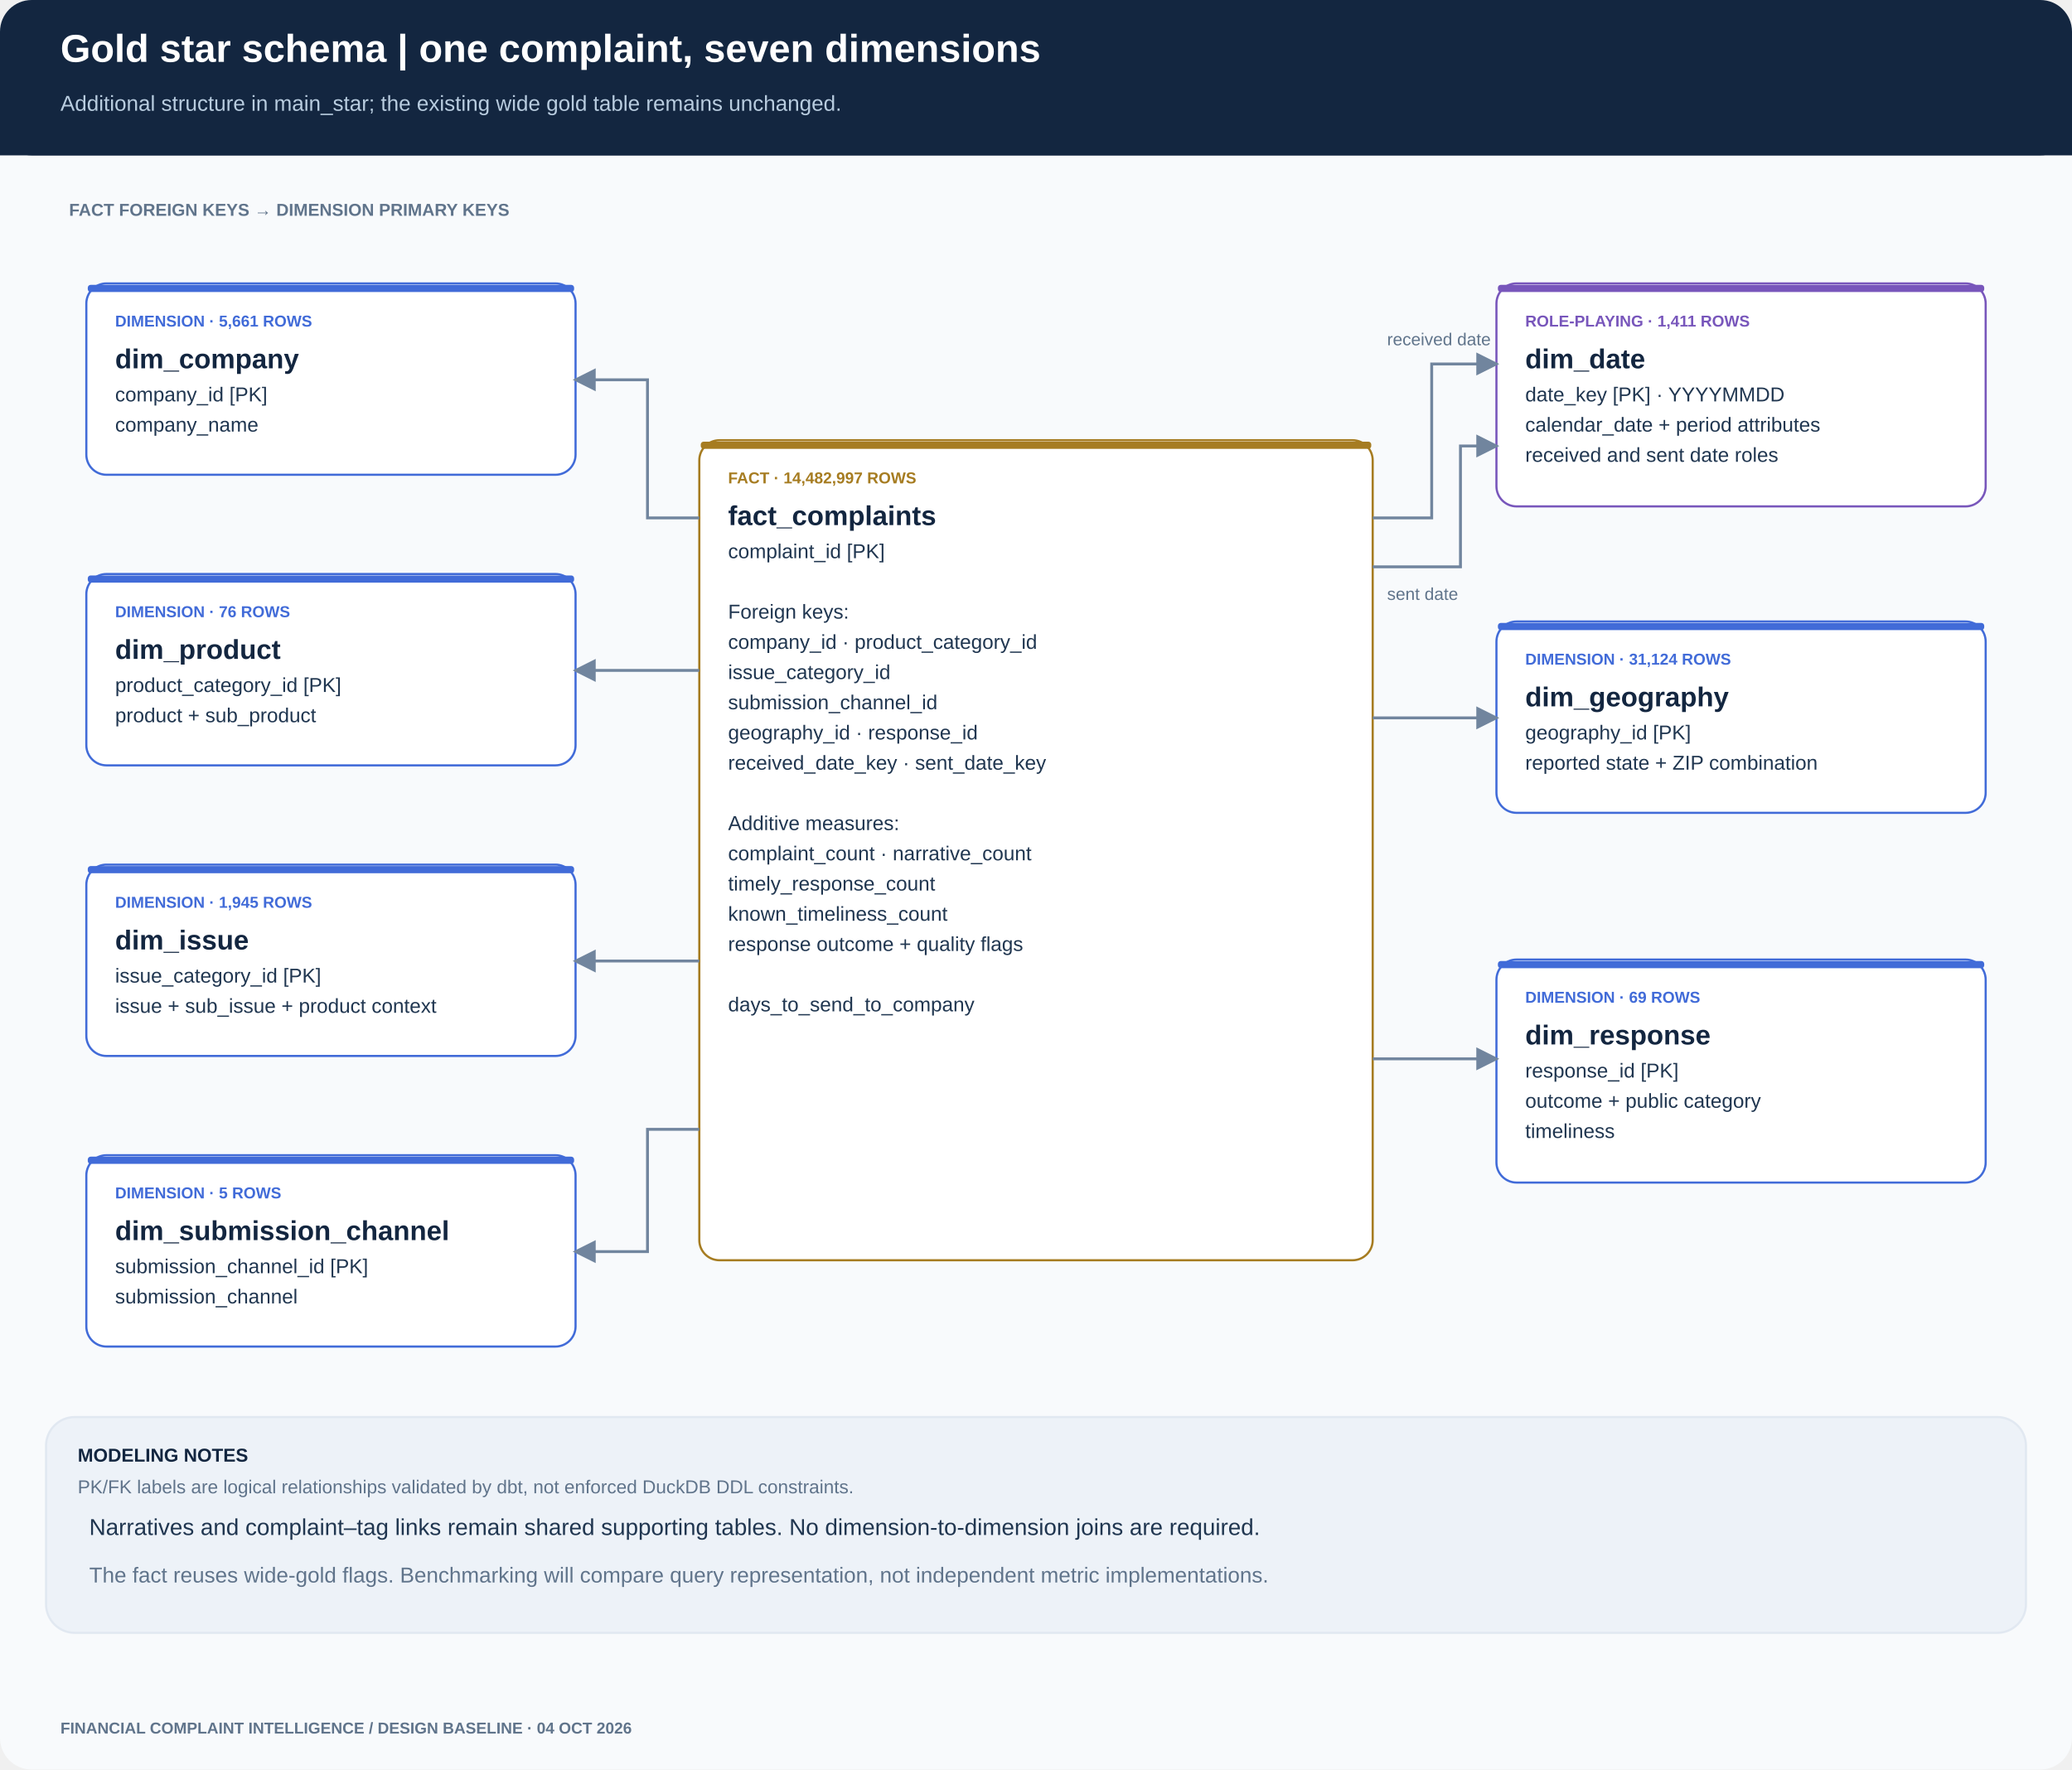
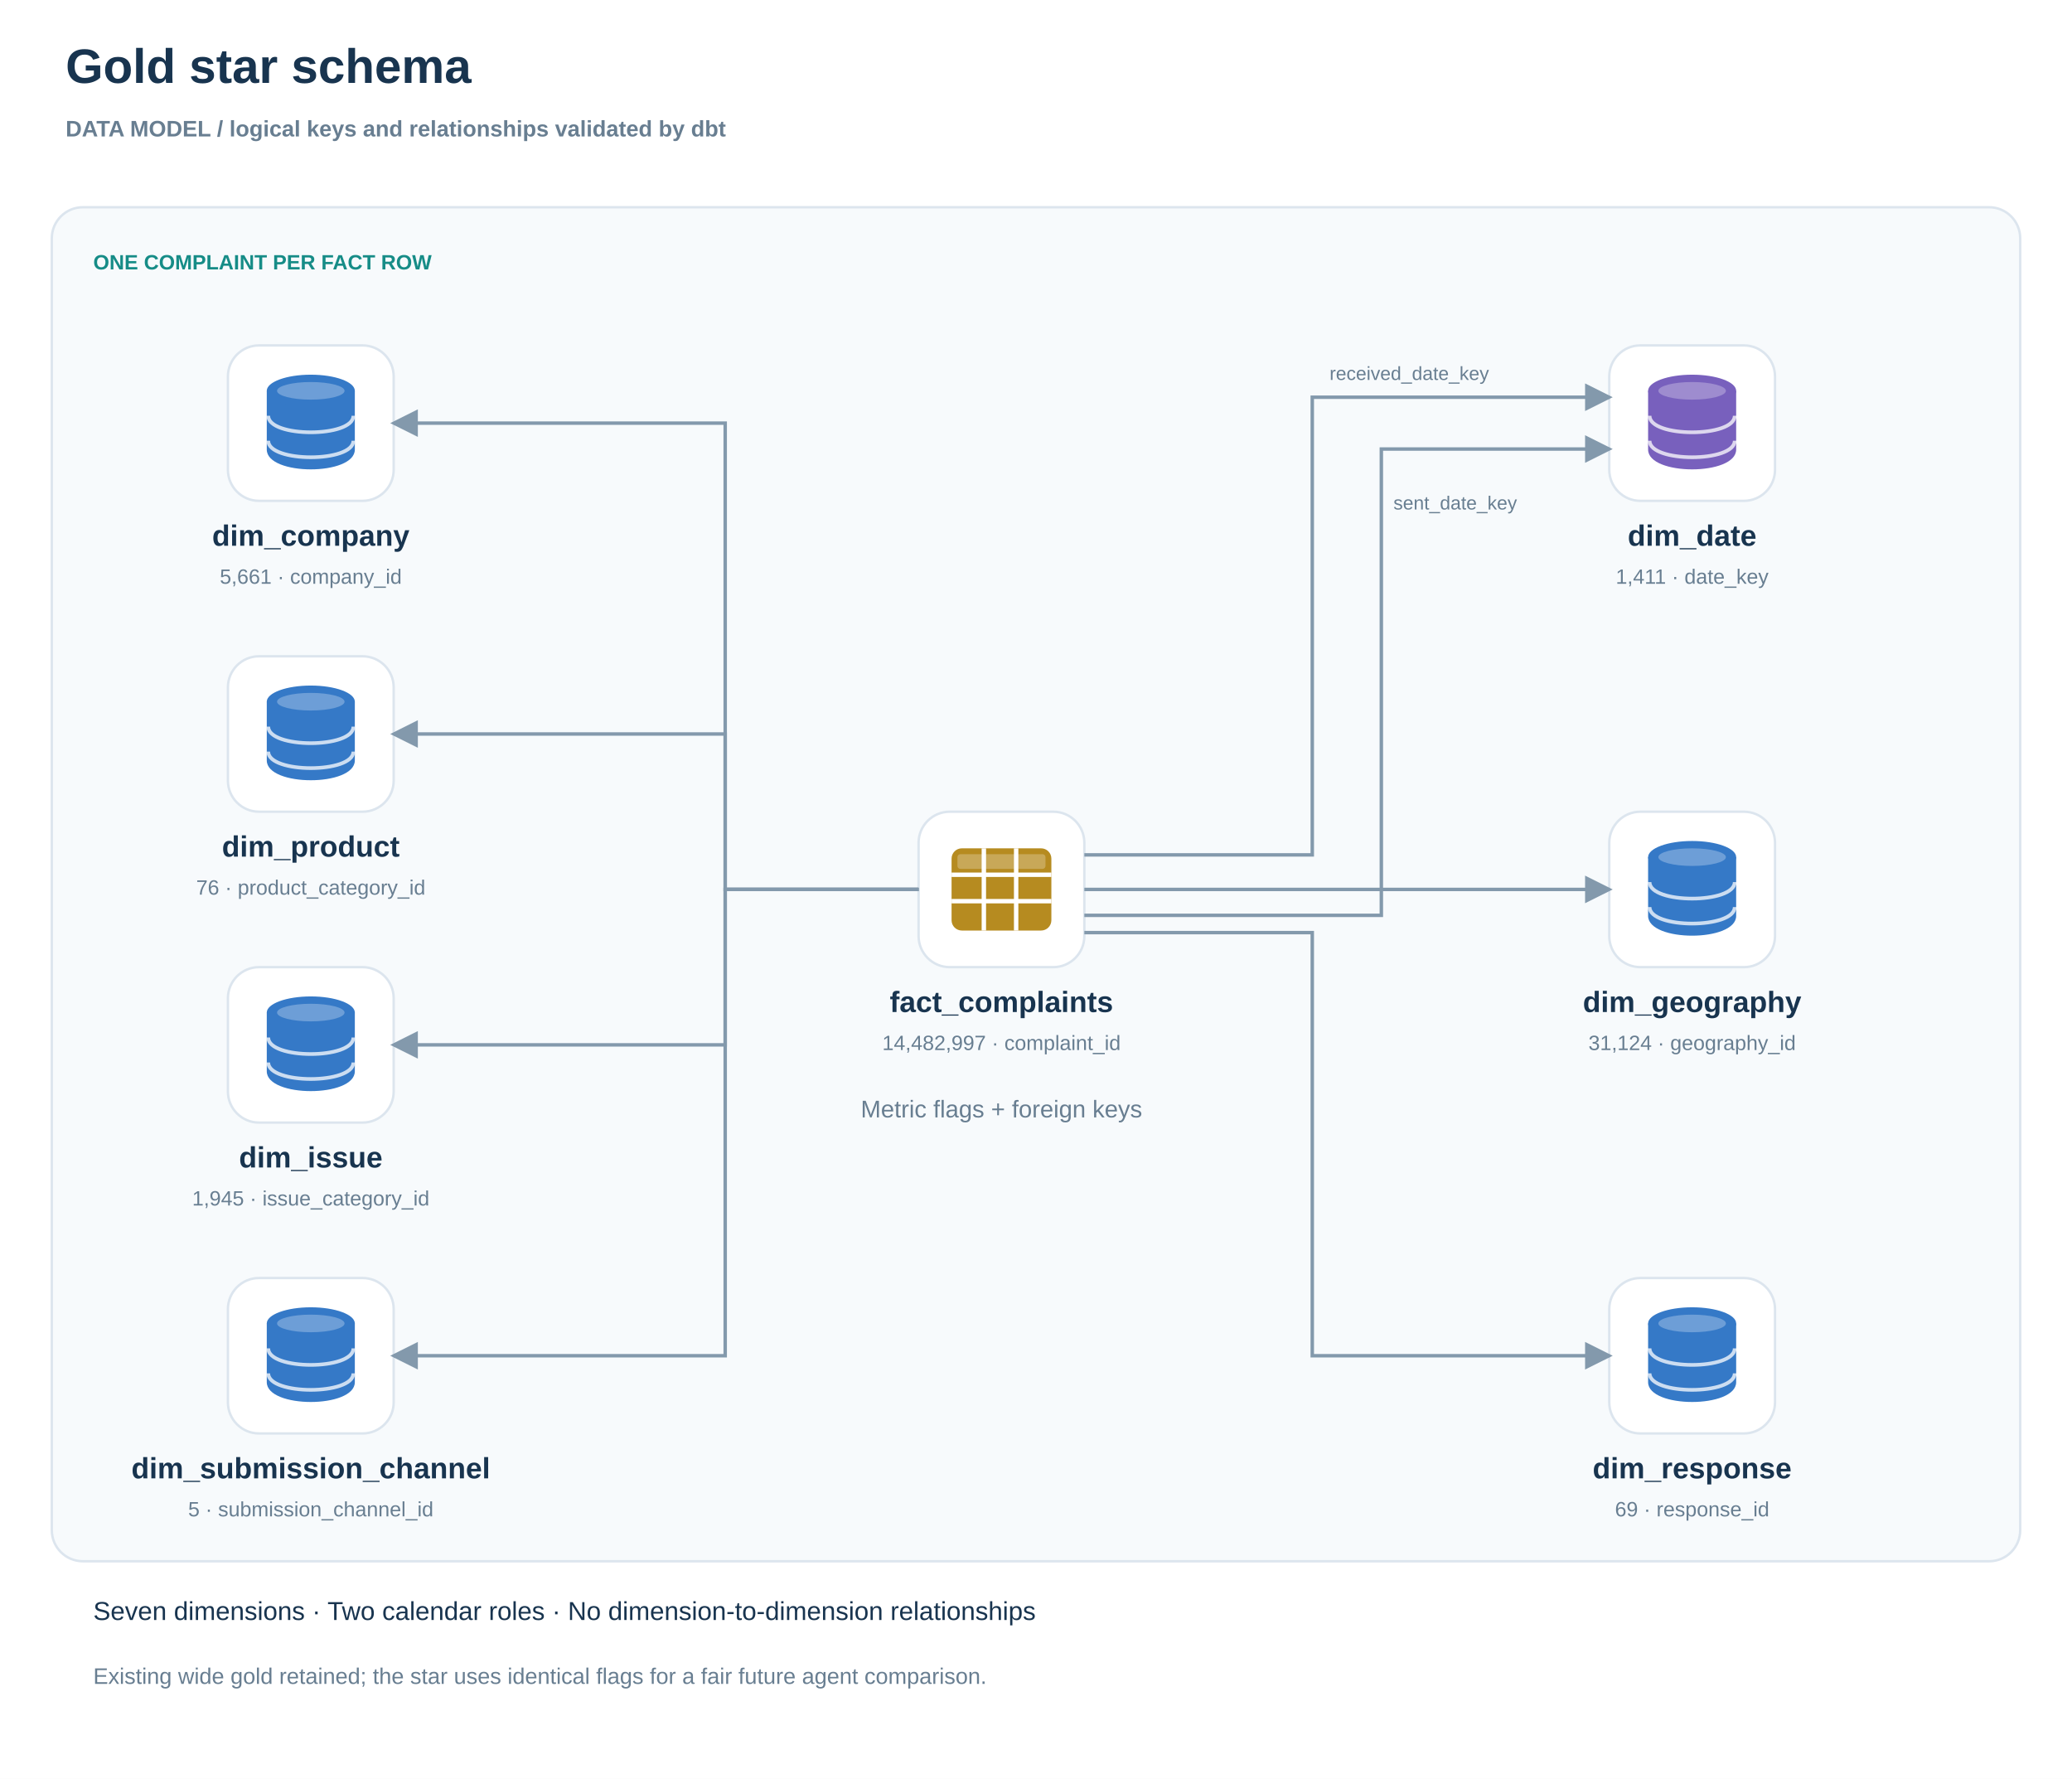
- <svg xmlns="http://www.w3.org/2000/svg" width="1440" height="1230" viewBox="0 0 1440 1230" role="img" aria-labelledby="title desc">
+ <svg xmlns="http://www.w3.org/2000/svg" width="1200" height="1030" viewBox="0 0 1200 1030" role="img">
  <defs>
-     <marker id="arrow" markerWidth="8" markerHeight="8" refX="7" refY="4" orient="auto">
-       <path d="M0 0L8 4L0 8Z" fill="#71859e" />
+     <marker id="a" markerWidth="8" markerHeight="8" refX="7" refY="4" orient="auto">
+       <path d="M0 0L8 4L0 8Z" fill="#8399ac" />
    </marker>
  </defs>
-   <rect width="1440" height="1230" rx="22" fill="#f8fafc" />
-   <rect width="1440" height="108" rx="22" fill="#132640" />
-   <rect y="85" width="1440" height="23" fill="#132640" />
-   <text x="42" y="43" font-family="Arial,Helvetica,sans-serif" font-size="27" fill="#ffffff" font-weight="700">Gold star schema | one complaint, seven dimensions</text>
-   <text x="42" y="77" font-family="Arial,Helvetica,sans-serif" font-size="15" fill="#b8ccdf" font-weight="400">Additional structure in main_star; the existing wide gold table remains unchanged.</text>
-   <text x="48" y="150" font-family="Arial,Helvetica,sans-serif" font-size="12" fill="#60748b" font-weight="700">FACT FOREIGN KEYS → DIMENSION PRIMARY KEYS</text>
-   <rect x="60" y="197" width="340" height="133" rx="14" fill="#ffffff" stroke="#416bd8" stroke-width="1.5" />
-   <rect x="61" y="198" width="338" height="5" rx="2" fill="#416bd8" />
-   <text x="80" y="227" font-family="Arial,Helvetica,sans-serif" font-size="11" fill="#416bd8" font-weight="700">DIMENSION · 5,661 ROWS</text>
-   <text x="80" y="256" font-family="Arial,Helvetica,sans-serif" font-size="19" fill="#132640" font-weight="700">dim_company</text>
-   <text x="80" y="279" font-family="Arial,Helvetica,sans-serif" font-size="14" fill="#203650" font-weight="400">company_id  [PK]</text>
-   <text x="80" y="300" font-family="Arial,Helvetica,sans-serif" font-size="14" fill="#203650" font-weight="400">company_name</text>
-   <rect x="60" y="399" width="340" height="133" rx="14" fill="#ffffff" stroke="#416bd8" stroke-width="1.5" />
-   <rect x="61" y="400" width="338" height="5" rx="2" fill="#416bd8" />
-   <text x="80" y="429" font-family="Arial,Helvetica,sans-serif" font-size="11" fill="#416bd8" font-weight="700">DIMENSION · 76 ROWS</text>
-   <text x="80" y="458" font-family="Arial,Helvetica,sans-serif" font-size="19" fill="#132640" font-weight="700">dim_product</text>
-   <text x="80" y="481" font-family="Arial,Helvetica,sans-serif" font-size="14" fill="#203650" font-weight="400">product_category_id  [PK]</text>
-   <text x="80" y="502" font-family="Arial,Helvetica,sans-serif" font-size="14" fill="#203650" font-weight="400">product + sub_product</text>
-   <rect x="60" y="601" width="340" height="133" rx="14" fill="#ffffff" stroke="#416bd8" stroke-width="1.5" />
-   <rect x="61" y="602" width="338" height="5" rx="2" fill="#416bd8" />
-   <text x="80" y="631" font-family="Arial,Helvetica,sans-serif" font-size="11" fill="#416bd8" font-weight="700">DIMENSION · 1,945 ROWS</text>
-   <text x="80" y="660" font-family="Arial,Helvetica,sans-serif" font-size="19" fill="#132640" font-weight="700">dim_issue</text>
-   <text x="80" y="683" font-family="Arial,Helvetica,sans-serif" font-size="14" fill="#203650" font-weight="400">issue_category_id  [PK]</text>
-   <text x="80" y="704" font-family="Arial,Helvetica,sans-serif" font-size="14" fill="#203650" font-weight="400">issue + sub_issue + product context</text>
-   <rect x="60" y="803" width="340" height="133" rx="14" fill="#ffffff" stroke="#416bd8" stroke-width="1.5" />
-   <rect x="61" y="804" width="338" height="5" rx="2" fill="#416bd8" />
-   <text x="80" y="833" font-family="Arial,Helvetica,sans-serif" font-size="11" fill="#416bd8" font-weight="700">DIMENSION · 5 ROWS</text>
-   <text x="80" y="862" font-family="Arial,Helvetica,sans-serif" font-size="19" fill="#132640" font-weight="700">dim_submission_channel</text>
-   <text x="80" y="885" font-family="Arial,Helvetica,sans-serif" font-size="14" fill="#203650" font-weight="400">submission_channel_id  [PK]</text>
-   <text x="80" y="906" font-family="Arial,Helvetica,sans-serif" font-size="14" fill="#203650" font-weight="400">submission_channel</text>
-   <rect x="1040" y="197" width="340" height="155" rx="14" fill="#ffffff" stroke="#7856bb" stroke-width="1.5" />
-   <rect x="1041" y="198" width="338" height="5" rx="2" fill="#7856bb" />
-   <text x="1060" y="227" font-family="Arial,Helvetica,sans-serif" font-size="11" fill="#7856bb" font-weight="700">ROLE-PLAYING · 1,411 ROWS</text>
-   <text x="1060" y="256" font-family="Arial,Helvetica,sans-serif" font-size="19" fill="#132640" font-weight="700">dim_date</text>
-   <text x="1060" y="279" font-family="Arial,Helvetica,sans-serif" font-size="14" fill="#203650" font-weight="400">date_key  [PK] · YYYYMMDD</text>
-   <text x="1060" y="300" font-family="Arial,Helvetica,sans-serif" font-size="14" fill="#203650" font-weight="400">calendar_date + period attributes</text>
-   <text x="1060" y="321" font-family="Arial,Helvetica,sans-serif" font-size="14" fill="#203650" font-weight="400">received and sent date roles</text>
-   <rect x="1040" y="432" width="340" height="133" rx="14" fill="#ffffff" stroke="#416bd8" stroke-width="1.5" />
-   <rect x="1041" y="433" width="338" height="5" rx="2" fill="#416bd8" />
-   <text x="1060" y="462" font-family="Arial,Helvetica,sans-serif" font-size="11" fill="#416bd8" font-weight="700">DIMENSION · 31,124 ROWS</text>
-   <text x="1060" y="491" font-family="Arial,Helvetica,sans-serif" font-size="19" fill="#132640" font-weight="700">dim_geography</text>
-   <text x="1060" y="514" font-family="Arial,Helvetica,sans-serif" font-size="14" fill="#203650" font-weight="400">geography_id  [PK]</text>
-   <text x="1060" y="535" font-family="Arial,Helvetica,sans-serif" font-size="14" fill="#203650" font-weight="400">reported state + ZIP combination</text>
-   <rect x="1040" y="667" width="340" height="155" rx="14" fill="#ffffff" stroke="#416bd8" stroke-width="1.5" />
-   <rect x="1041" y="668" width="338" height="5" rx="2" fill="#416bd8" />
-   <text x="1060" y="697" font-family="Arial,Helvetica,sans-serif" font-size="11" fill="#416bd8" font-weight="700">DIMENSION · 69 ROWS</text>
-   <text x="1060" y="726" font-family="Arial,Helvetica,sans-serif" font-size="19" fill="#132640" font-weight="700">dim_response</text>
-   <text x="1060" y="749" font-family="Arial,Helvetica,sans-serif" font-size="14" fill="#203650" font-weight="400">response_id  [PK]</text>
-   <text x="1060" y="770" font-family="Arial,Helvetica,sans-serif" font-size="14" fill="#203650" font-weight="400">outcome + public category</text>
-   <text x="1060" y="791" font-family="Arial,Helvetica,sans-serif" font-size="14" fill="#203650" font-weight="400">timeliness</text>
-   <rect x="486" y="306" width="468" height="570" rx="14" fill="#ffffff" stroke="#a67c21" stroke-width="1.5" />
-   <rect x="487" y="307" width="466" height="5" rx="2" fill="#a67c21" />
-   <text x="506" y="336" font-family="Arial,Helvetica,sans-serif" font-size="11" fill="#a67c21" font-weight="700">FACT · 14,482,997 ROWS</text>
-   <text x="506" y="365" font-family="Arial,Helvetica,sans-serif" font-size="19" fill="#132640" font-weight="700">fact_complaints</text>
-   <text x="506" y="388" font-family="Arial,Helvetica,sans-serif" font-size="14" fill="#203650" font-weight="400">complaint_id  [PK]</text>
-   <text x="506" y="409" font-family="Arial,Helvetica,sans-serif" font-size="14" fill="#203650" font-weight="400" />
-   <text x="506" y="430" font-family="Arial,Helvetica,sans-serif" font-size="14" fill="#203650" font-weight="400">Foreign keys:</text>
-   <text x="506" y="451" font-family="Arial,Helvetica,sans-serif" font-size="14" fill="#203650" font-weight="400">company_id · product_category_id</text>
-   <text x="506" y="472" font-family="Arial,Helvetica,sans-serif" font-size="14" fill="#203650" font-weight="400">issue_category_id</text>
-   <text x="506" y="493" font-family="Arial,Helvetica,sans-serif" font-size="14" fill="#203650" font-weight="400">submission_channel_id</text>
-   <text x="506" y="514" font-family="Arial,Helvetica,sans-serif" font-size="14" fill="#203650" font-weight="400">geography_id · response_id</text>
-   <text x="506" y="535" font-family="Arial,Helvetica,sans-serif" font-size="14" fill="#203650" font-weight="400">received_date_key · sent_date_key</text>
-   <text x="506" y="556" font-family="Arial,Helvetica,sans-serif" font-size="14" fill="#203650" font-weight="400" />
-   <text x="506" y="577" font-family="Arial,Helvetica,sans-serif" font-size="14" fill="#203650" font-weight="400">Additive measures:</text>
-   <text x="506" y="598" font-family="Arial,Helvetica,sans-serif" font-size="14" fill="#203650" font-weight="400">complaint_count · narrative_count</text>
-   <text x="506" y="619" font-family="Arial,Helvetica,sans-serif" font-size="14" fill="#203650" font-weight="400">timely_response_count</text>
-   <text x="506" y="640" font-family="Arial,Helvetica,sans-serif" font-size="14" fill="#203650" font-weight="400">known_timeliness_count</text>
-   <text x="506" y="661" font-family="Arial,Helvetica,sans-serif" font-size="14" fill="#203650" font-weight="400">response outcome + quality flags</text>
-   <text x="506" y="682" font-family="Arial,Helvetica,sans-serif" font-size="14" fill="#203650" font-weight="400" />
-   <text x="506" y="703" font-family="Arial,Helvetica,sans-serif" font-size="14" fill="#203650" font-weight="400">days_to_send_to_company</text>
-   <path d="M486 360 L450 360 L450 264 L400 264" fill="none" stroke="#71859e" stroke-width="2" marker-end="url(#arrow)" />
-   <path d="M486 466 L400 466" fill="none" stroke="#71859e" stroke-width="2" marker-end="url(#arrow)" />
-   <path d="M486 668 L400 668" fill="none" stroke="#71859e" stroke-width="2" marker-end="url(#arrow)" />
-   <path d="M486 785 L450 785 L450 870 L400 870" fill="none" stroke="#71859e" stroke-width="2" marker-end="url(#arrow)" />
-   <path d="M954 360 L995 360 L995 253 L1040 253" fill="none" stroke="#71859e" stroke-width="2" marker-end="url(#arrow)" />
-   <text x="964" y="240" font-family="Arial,Helvetica,sans-serif" font-size="12" fill="#60748b" font-weight="400">received date</text>
-   <path d="M954 394 L1015 394 L1015 310 L1040 310" fill="none" stroke="#71859e" stroke-width="2" marker-end="url(#arrow)" />
-   <text x="964" y="417" font-family="Arial,Helvetica,sans-serif" font-size="12" fill="#60748b" font-weight="400">sent date</text>
-   <path d="M954 499 L1040 499" fill="none" stroke="#71859e" stroke-width="2" marker-end="url(#arrow)" />
-   <path d="M954 736 L1040 736" fill="none" stroke="#71859e" stroke-width="2" marker-end="url(#arrow)" />
-   <rect x="32" y="985" width="1376" height="150" rx="20" fill="#edf2f8" stroke="#e1e8f1" stroke-width="1.5" />
-   <text x="54" y="1016" font-family="Arial,Helvetica,sans-serif" font-size="13" fill="#132640" font-weight="700">MODELING NOTES</text>
-   <text x="54" y="1038" font-family="Arial,Helvetica,sans-serif" font-size="13" fill="#60748b" font-weight="400">PK/FK labels are logical relationships validated by dbt, not enforced DuckDB DDL constraints.</text>
-   <text x="62" y="1067" font-family="Arial,Helvetica,sans-serif" font-size="16" fill="#203650" font-weight="400">Narratives and complaint–tag links remain shared supporting tables. No dimension-to-dimension joins are required.</text>
-   <text x="62" y="1100" font-family="Arial,Helvetica,sans-serif" font-size="15" fill="#60748b" font-weight="400">The fact reuses wide-gold flags. Benchmarking will compare query representation, not independent metric implementations.</text>
-   <text x="42" y="1205" font-family="Arial,Helvetica,sans-serif" font-size="11" fill="#60748b" font-weight="700">FINANCIAL COMPLAINT INTELLIGENCE  /  DESIGN BASELINE · 04 OCT 2026</text>
+   <rect width="1200" height="1030" fill="white" />
+   <text x="38" y="48" text-anchor="start" font-family="Arial,Helvetica,sans-serif" font-size="28" font-weight="700" fill="#18344f">Gold star schema</text>
+   <text x="38" y="79" text-anchor="start" font-family="Arial,Helvetica,sans-serif" font-size="13" font-weight="700" fill="#687e91">DATA MODEL / logical keys and relationships validated by dbt</text>
+   <rect x="30" y="120" width="1140" height="784" rx="18" fill="#f7fafc" stroke="#dce5ee" stroke-width="1.4" />
+   <text x="54" y="156" text-anchor="start" font-family="Arial,Helvetica,sans-serif" font-size="12" font-weight="700" fill="#168c87">ONE COMPLAINT PER FACT ROW</text>
+   <rect x="132" y="200" width="96" height="90" rx="18" fill="#fff" stroke="#dce5ee" stroke-width="1.4" />
+   <g transform="translate(146,211) scale(.85)" color="#3579c7">
+     <path d="M10 18v40c0 18 60 18 60 0V18z" fill="currentColor" />
+     <ellipse cx="40" cy="18" rx="30" ry="11" fill="currentColor" />
+     <ellipse cx="40" cy="18" rx="23" ry="6" fill="white" opacity=".28" />
+     <path d="M11 35c0 15 58 15 58 0M11 52c0 15 58 15 58 0" fill="none" stroke="white" stroke-width="2.5" opacity=".75" />
+   </g>
+   <text x="180" y="316" text-anchor="middle" font-family="Arial,Helvetica,sans-serif" font-size="17" font-weight="700" fill="#18344f">dim_company</text>
+   <text x="180" y="338" text-anchor="middle" font-family="Arial,Helvetica,sans-serif" font-size="12" font-weight="400" fill="#687e91">5,661 · company_id</text>
+   <rect x="132" y="380" width="96" height="90" rx="18" fill="#fff" stroke="#dce5ee" stroke-width="1.4" />
+   <g transform="translate(146,391) scale(.85)" color="#3579c7">
+     <path d="M10 18v40c0 18 60 18 60 0V18z" fill="currentColor" />
+     <ellipse cx="40" cy="18" rx="30" ry="11" fill="currentColor" />
+     <ellipse cx="40" cy="18" rx="23" ry="6" fill="white" opacity=".28" />
+     <path d="M11 35c0 15 58 15 58 0M11 52c0 15 58 15 58 0" fill="none" stroke="white" stroke-width="2.5" opacity=".75" />
+   </g>
+   <text x="180" y="496" text-anchor="middle" font-family="Arial,Helvetica,sans-serif" font-size="17" font-weight="700" fill="#18344f">dim_product</text>
+   <text x="180" y="518" text-anchor="middle" font-family="Arial,Helvetica,sans-serif" font-size="12" font-weight="400" fill="#687e91">76 · product_category_id</text>
+   <rect x="132" y="560" width="96" height="90" rx="18" fill="#fff" stroke="#dce5ee" stroke-width="1.4" />
+   <g transform="translate(146,571) scale(.85)" color="#3579c7">
+     <path d="M10 18v40c0 18 60 18 60 0V18z" fill="currentColor" />
+     <ellipse cx="40" cy="18" rx="30" ry="11" fill="currentColor" />
+     <ellipse cx="40" cy="18" rx="23" ry="6" fill="white" opacity=".28" />
+     <path d="M11 35c0 15 58 15 58 0M11 52c0 15 58 15 58 0" fill="none" stroke="white" stroke-width="2.5" opacity=".75" />
+   </g>
+   <text x="180" y="676" text-anchor="middle" font-family="Arial,Helvetica,sans-serif" font-size="17" font-weight="700" fill="#18344f">dim_issue</text>
+   <text x="180" y="698" text-anchor="middle" font-family="Arial,Helvetica,sans-serif" font-size="12" font-weight="400" fill="#687e91">1,945 · issue_category_id</text>
+   <rect x="132" y="740" width="96" height="90" rx="18" fill="#fff" stroke="#dce5ee" stroke-width="1.4" />
+   <g transform="translate(146,751) scale(.85)" color="#3579c7">
+     <path d="M10 18v40c0 18 60 18 60 0V18z" fill="currentColor" />
+     <ellipse cx="40" cy="18" rx="30" ry="11" fill="currentColor" />
+     <ellipse cx="40" cy="18" rx="23" ry="6" fill="white" opacity=".28" />
+     <path d="M11 35c0 15 58 15 58 0M11 52c0 15 58 15 58 0" fill="none" stroke="white" stroke-width="2.5" opacity=".75" />
+   </g>
+   <text x="180" y="856" text-anchor="middle" font-family="Arial,Helvetica,sans-serif" font-size="17" font-weight="700" fill="#18344f">dim_submission_channel</text>
+   <text x="180" y="878" text-anchor="middle" font-family="Arial,Helvetica,sans-serif" font-size="12" font-weight="400" fill="#687e91">5 · submission_channel_id</text>
+   <rect x="532" y="470" width="96" height="90" rx="18" fill="#fff" stroke="#dce5ee" stroke-width="1.4" />
+   <g transform="translate(546,481) scale(.85)" color="#b68b20">
+     <rect x="6" y="12" width="68" height="56" rx="7" fill="currentColor" />
+     <path d="M6 30h68M6 48h68M28 12v56M50 12v56" stroke="white" stroke-width="3" />
+     <rect x="10" y="16" width="60" height="10" rx="2" fill="white" opacity=".25" />
+   </g>
+   <text x="580" y="586" text-anchor="middle" font-family="Arial,Helvetica,sans-serif" font-size="17" font-weight="700" fill="#18344f">fact_complaints</text>
+   <text x="580" y="608" text-anchor="middle" font-family="Arial,Helvetica,sans-serif" font-size="12" font-weight="400" fill="#687e91">14,482,997 · complaint_id</text>
+   <text x="580" y="647" text-anchor="middle" font-family="Arial,Helvetica,sans-serif" font-size="14" font-weight="400" fill="#687e91">Metric flags + foreign keys</text>
+   <path d="M532 515 L420 515 L420 245 L228 245" fill="none" stroke="#8399ac" stroke-width="2" marker-end="url(#a)" />
+   <path d="M532 515 L420 515 L420 425 L228 425" fill="none" stroke="#8399ac" stroke-width="2" marker-end="url(#a)" />
+   <path d="M532 515 L420 515 L420 605 L228 605" fill="none" stroke="#8399ac" stroke-width="2" marker-end="url(#a)" />
+   <path d="M532 515 L420 515 L420 785 L228 785" fill="none" stroke="#8399ac" stroke-width="2" marker-end="url(#a)" />
+   <rect x="932" y="200" width="96" height="90" rx="18" fill="#fff" stroke="#dce5ee" stroke-width="1.4" />
+   <g transform="translate(946,211) scale(.85)" color="#7860bd">
+     <path d="M10 18v40c0 18 60 18 60 0V18z" fill="currentColor" />
+     <ellipse cx="40" cy="18" rx="30" ry="11" fill="currentColor" />
+     <ellipse cx="40" cy="18" rx="23" ry="6" fill="white" opacity=".28" />
+     <path d="M11 35c0 15 58 15 58 0M11 52c0 15 58 15 58 0" fill="none" stroke="white" stroke-width="2.5" opacity=".75" />
+   </g>
+   <text x="980" y="316" text-anchor="middle" font-family="Arial,Helvetica,sans-serif" font-size="17" font-weight="700" fill="#18344f">dim_date</text>
+   <text x="980" y="338" text-anchor="middle" font-family="Arial,Helvetica,sans-serif" font-size="12" font-weight="400" fill="#687e91">1,411 · date_key</text>
+   <rect x="932" y="470" width="96" height="90" rx="18" fill="#fff" stroke="#dce5ee" stroke-width="1.4" />
+   <g transform="translate(946,481) scale(.85)" color="#3579c7">
+     <path d="M10 18v40c0 18 60 18 60 0V18z" fill="currentColor" />
+     <ellipse cx="40" cy="18" rx="30" ry="11" fill="currentColor" />
+     <ellipse cx="40" cy="18" rx="23" ry="6" fill="white" opacity=".28" />
+     <path d="M11 35c0 15 58 15 58 0M11 52c0 15 58 15 58 0" fill="none" stroke="white" stroke-width="2.5" opacity=".75" />
+   </g>
+   <text x="980" y="586" text-anchor="middle" font-family="Arial,Helvetica,sans-serif" font-size="17" font-weight="700" fill="#18344f">dim_geography</text>
+   <text x="980" y="608" text-anchor="middle" font-family="Arial,Helvetica,sans-serif" font-size="12" font-weight="400" fill="#687e91">31,124 · geography_id</text>
+   <rect x="932" y="740" width="96" height="90" rx="18" fill="#fff" stroke="#dce5ee" stroke-width="1.4" />
+   <g transform="translate(946,751) scale(.85)" color="#3579c7">
+     <path d="M10 18v40c0 18 60 18 60 0V18z" fill="currentColor" />
+     <ellipse cx="40" cy="18" rx="30" ry="11" fill="currentColor" />
+     <ellipse cx="40" cy="18" rx="23" ry="6" fill="white" opacity=".28" />
+     <path d="M11 35c0 15 58 15 58 0M11 52c0 15 58 15 58 0" fill="none" stroke="white" stroke-width="2.5" opacity=".75" />
+   </g>
+   <text x="980" y="856" text-anchor="middle" font-family="Arial,Helvetica,sans-serif" font-size="17" font-weight="700" fill="#18344f">dim_response</text>
+   <text x="980" y="878" text-anchor="middle" font-family="Arial,Helvetica,sans-serif" font-size="12" font-weight="400" fill="#687e91">69 · response_id</text>
+   <path d="M628 495 L760 495 L760 230 L932 230" fill="none" stroke="#8399ac" stroke-width="2" marker-end="url(#a)" />
+   <text x="770" y="220" text-anchor="start" font-family="Arial,Helvetica,sans-serif" font-size="11" font-weight="400" fill="#687e91">received_date_key</text>
+   <path d="M628 530 L800 530 L800 260 L932 260" fill="none" stroke="#8399ac" stroke-width="2" marker-end="url(#a)" />
+   <text x="807" y="295" text-anchor="start" font-family="Arial,Helvetica,sans-serif" font-size="11" font-weight="400" fill="#687e91">sent_date_key</text>
+   <path d="M628 515 L932 515" fill="none" stroke="#8399ac" stroke-width="2" marker-end="url(#a)" />
+   <path d="M628 540 L760 540 L760 785 L932 785" fill="none" stroke="#8399ac" stroke-width="2" marker-end="url(#a)" />
+   <text x="54" y="938" text-anchor="start" font-family="Arial,Helvetica,sans-serif" font-size="15" font-weight="400" fill="#18344f">Seven dimensions · Two calendar roles · No dimension-to-dimension relationships</text>
+   <text x="54" y="975" text-anchor="start" font-family="Arial,Helvetica,sans-serif" font-size="13" font-weight="400" fill="#687e91">Existing wide gold retained; the star uses identical flags for a fair future agent comparison.</text>
</svg>
